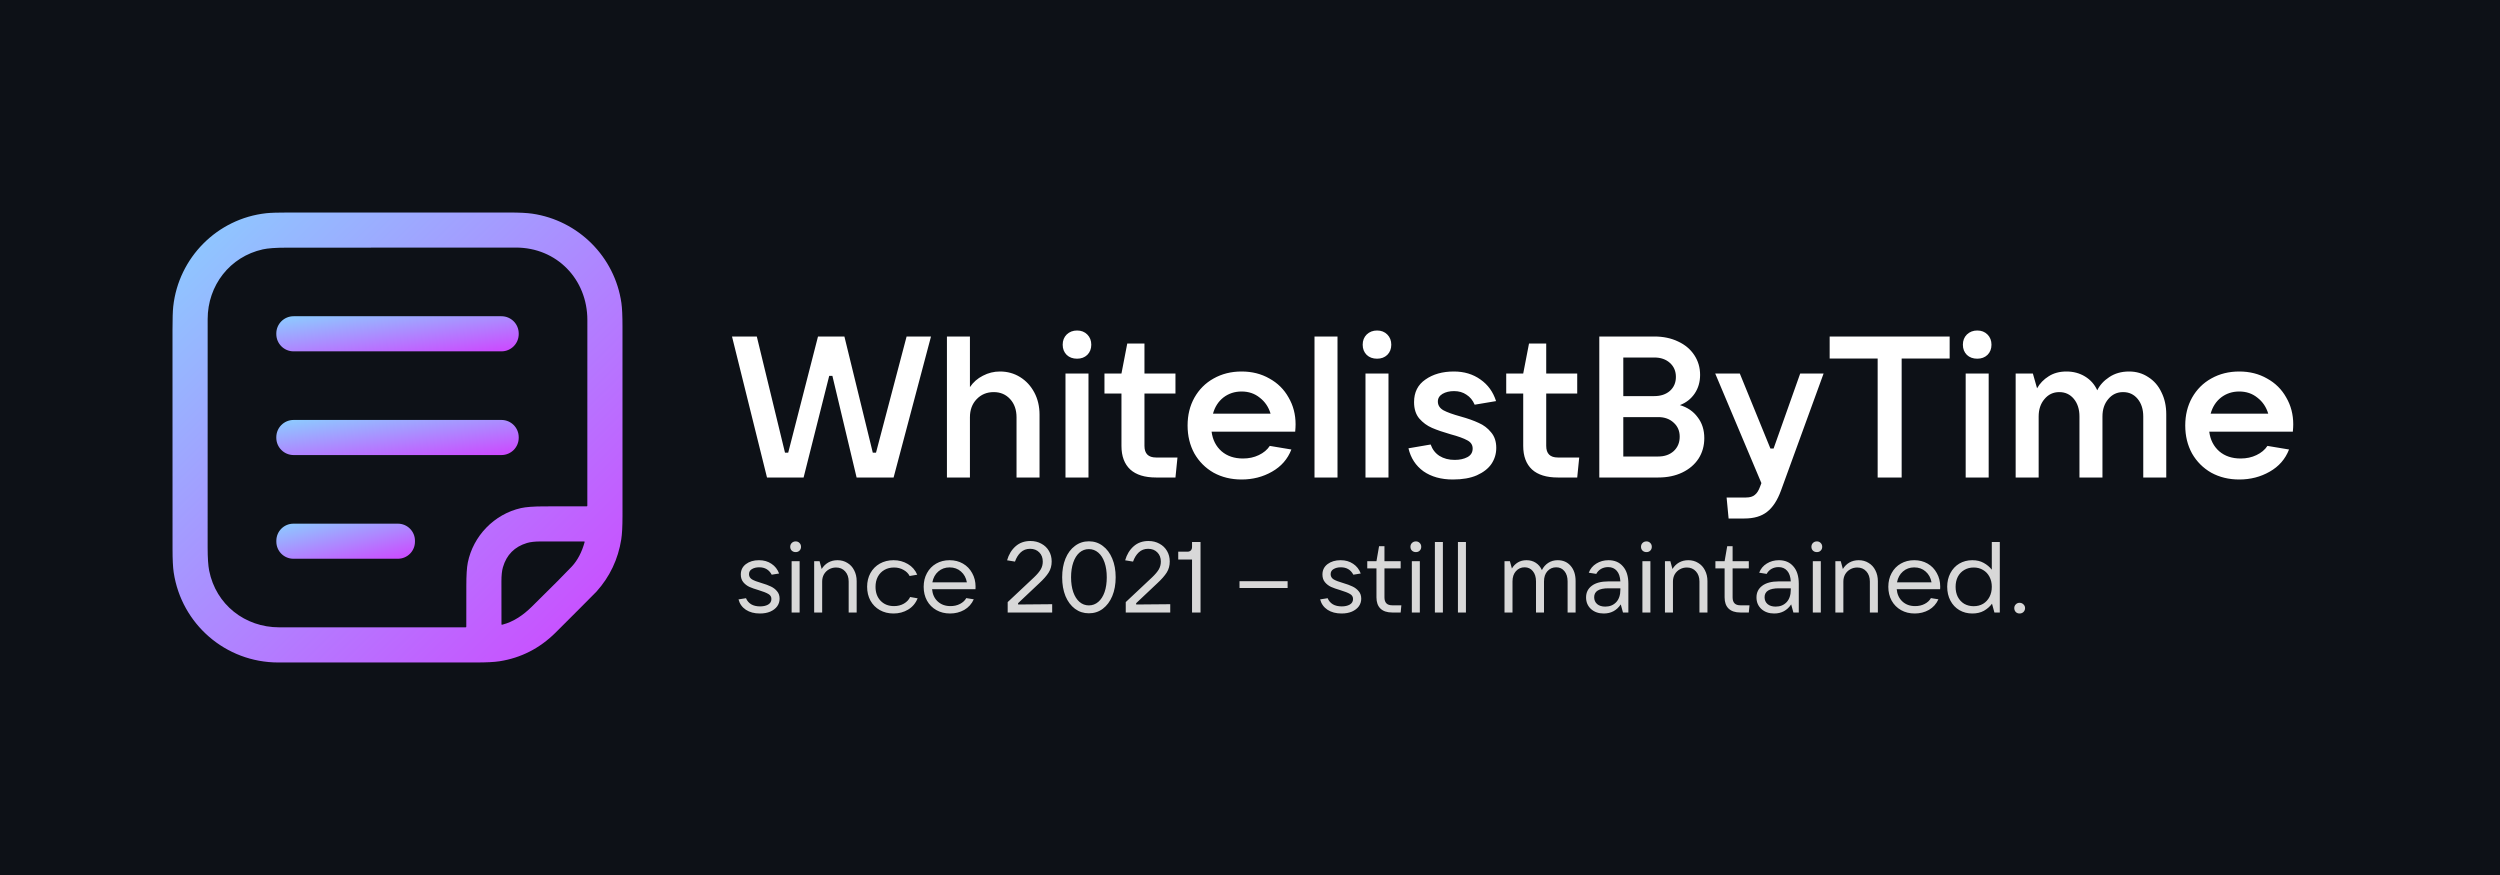
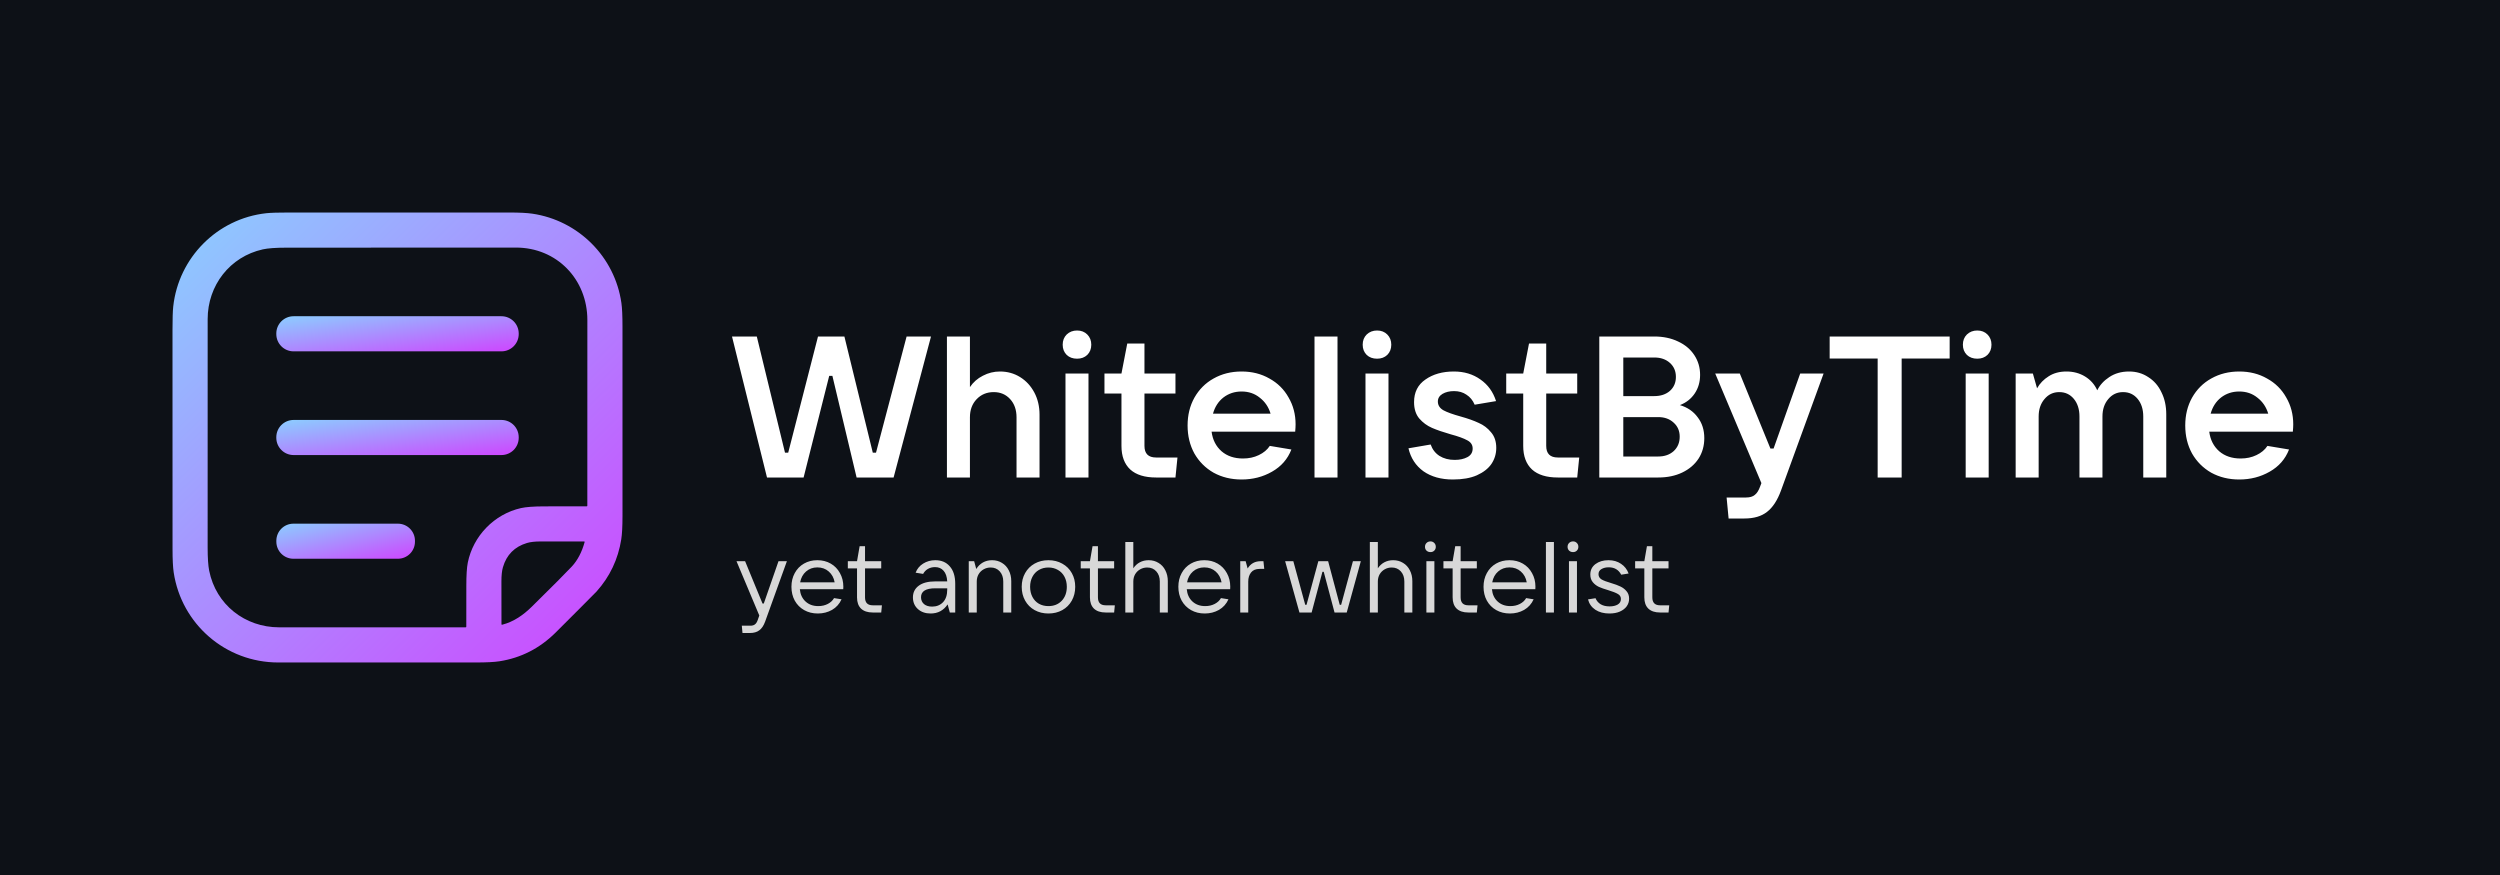
<svg xmlns="http://www.w3.org/2000/svg" width="1000" height="350" viewBox="0 0 1000 350" fill="none">
  <rect width="1000" height="350" fill="#0D1117" />
  <path d="M111.311 264.993C90.228 264.988 72.595 249.623 69.483 229.004C69.17 226.938 69.014 223.82 69.014 219.648C69.014 190.43 69.009 161.214 69 132C69 127.522 69.097 124.398 69.291 122.63C71.414 103.06 86.886 87.437 106.516 85.286C108.241 85.095 111.363 85 115.882 85C145.099 85.006 174.314 85.008 203.528 85.005C207.674 85.005 210.793 85.158 212.883 85.464C231.323 88.159 245.952 102.723 248.567 121.238C248.852 123.25 248.994 126.367 248.994 130.589C249 155.86 249.002 181.132 248.998 206.406C248.998 210.54 248.833 213.657 248.502 215.757C247.239 223.713 243.941 230.669 238.607 236.625C238.548 236.694 236.348 238.911 232.007 243.277C228.77 246.533 225.52 249.781 222.258 253.022C215.893 259.34 208.392 263.171 199.755 264.515C197.708 264.83 194.594 264.99 190.413 264.993C164.046 265.002 137.679 265.002 111.311 264.993ZM83.671 228.277C86.394 241.87 97.972 250.922 111.668 250.931C136.522 250.947 161.387 250.945 186.26 250.926C186.429 250.926 186.515 250.842 186.518 250.673C186.533 245.252 186.538 239.831 186.532 234.413C186.529 230.138 186.723 227.024 187.113 225.071C189.255 214.393 197.683 205.647 208.398 203.233C210.385 202.786 213.494 202.558 217.725 202.549C223.35 202.536 229 202.53 234.674 202.53C234.846 202.53 234.932 202.444 234.932 202.272C234.938 177.517 234.943 152.763 234.946 128.011C234.946 111.685 222.694 99.02 206.345 99.029C175.725 99.048 145.103 99.06 114.48 99.067C110.293 99.07 107.184 99.295 105.152 99.742C91.953 102.662 83.052 114.179 83.066 127.659C83.085 144.131 83.082 174.559 83.057 218.945C83.057 223.116 83.262 226.227 83.671 228.277ZM200.865 249.89C205.543 248.69 209.377 245.972 212.78 242.62C220.924 234.599 226.211 229.291 228.642 226.698C231.007 224.173 232.743 220.884 233.849 216.831C233.893 216.675 233.834 216.596 233.671 216.596C227.865 216.584 222.058 216.579 216.249 216.582C213.971 216.585 212.154 216.79 210.798 217.196C205.826 218.687 202.617 221.923 201.17 226.904C200.764 228.294 200.564 230.194 200.57 232.604C200.589 238.285 200.595 243.975 200.589 249.675C200.589 249.865 200.681 249.937 200.865 249.89Z" fill="url(#paint0_linear_54_52)" />
  <path d="M200.575 126.492H117.433C113.615 126.492 110.52 129.587 110.52 133.406V133.631C110.52 137.449 113.615 140.544 117.433 140.544H200.575C204.393 140.544 207.489 137.449 207.489 133.631V133.406C207.489 129.587 204.393 126.492 200.575 126.492Z" fill="url(#paint1_linear_54_52)" />
  <path d="M200.575 167.98H117.433C113.615 167.98 110.52 171.075 110.52 174.893V175.109C110.52 178.927 113.615 182.022 117.433 182.022H200.575C204.393 182.022 207.489 178.927 207.489 175.109V174.893C207.489 171.075 204.393 167.98 200.575 167.98Z" fill="url(#paint2_linear_54_52)" />
  <path d="M159.154 209.467H117.372C113.598 209.467 110.538 212.527 110.538 216.301V216.667C110.538 220.441 113.598 223.501 117.372 223.501H159.154C162.928 223.501 165.988 220.441 165.988 216.667V216.301C165.988 212.527 162.928 209.467 159.154 209.467Z" fill="url(#paint3_linear_54_52)" />
  <path d="M321.44 191H306.8L292.8 134.6H302.72L314 181.08H315.28L327.2 134.6H337.76L349.12 181.08H350.4L362.64 134.6H372.4L357.44 191H342.64L332.96 150.36H331.68L321.44 191ZM378.772 191V134.6H387.972V154.84C389.305 152.867 391.039 151.347 393.172 150.28C395.305 149.16 397.572 148.6 399.972 148.6C402.959 148.6 405.652 149.347 408.052 150.84C410.452 152.333 412.345 154.387 413.732 157C415.119 159.613 415.812 162.573 415.812 165.88V191H406.612V166.92C406.612 163.933 405.759 161.507 404.052 159.64C402.345 157.773 400.159 156.84 397.492 156.84C394.719 156.84 392.425 157.8 390.612 159.72C388.852 161.587 387.972 163.987 387.972 166.92V191H378.772ZM435.394 191H426.194V149.4H435.394V191ZM430.834 143.48C429.127 143.48 427.74 142.973 426.674 141.96C425.607 140.893 425.074 139.533 425.074 137.88C425.074 136.227 425.607 134.867 426.674 133.8C427.794 132.733 429.18 132.2 430.834 132.2C432.487 132.2 433.847 132.733 434.914 133.8C435.98 134.867 436.514 136.227 436.514 137.88C436.514 139.533 435.98 140.893 434.914 141.96C433.847 142.973 432.487 143.48 430.834 143.48ZM470.984 183L470.184 191H462.424C457.891 191 454.451 189.933 452.104 187.8C449.758 185.613 448.584 182.467 448.584 178.36V157.4H441.784V149.4H448.584L450.904 137.4H457.784V149.4H470.184V157.4H457.784V178.36C457.784 181.453 459.331 183 462.424 183H470.984ZM518.234 169.72C518.234 170.52 518.181 171.507 518.074 172.68H484.634C485.061 175.933 486.394 178.547 488.634 180.52C490.874 182.44 493.728 183.4 497.194 183.4C499.541 183.4 501.648 182.947 503.514 182.04C505.434 181.133 506.901 179.907 507.914 178.36L516.554 179.8C515.061 183.64 512.474 186.6 508.794 188.68C505.168 190.76 501.114 191.8 496.634 191.8C492.474 191.8 488.741 190.893 485.434 189.08C482.181 187.213 479.621 184.653 477.754 181.4C475.941 178.093 475.034 174.36 475.034 170.2C475.034 166.04 475.941 162.333 477.754 159.08C479.621 155.773 482.181 153.213 485.434 151.4C488.741 149.533 492.474 148.6 496.634 148.6C500.794 148.6 504.501 149.533 507.754 151.4C511.061 153.213 513.621 155.747 515.434 159C517.301 162.2 518.234 165.773 518.234 169.72ZM496.634 156.6C493.861 156.6 491.434 157.4 489.354 159C487.328 160.6 485.941 162.76 485.194 165.48H508.234C507.434 162.813 505.994 160.68 503.914 159.08C501.888 157.427 499.461 156.6 496.634 156.6ZM535.003 191H525.803V134.6H535.003V191ZM555.394 191H546.194V149.4H555.394V191ZM550.834 143.48C549.127 143.48 547.74 142.973 546.674 141.96C545.607 140.893 545.074 139.533 545.074 137.88C545.074 136.227 545.607 134.867 546.674 133.8C547.794 132.733 549.18 132.2 550.834 132.2C552.487 132.2 553.847 132.733 554.914 133.8C555.98 134.867 556.514 136.227 556.514 137.88C556.514 139.533 555.98 140.893 554.914 141.96C553.847 142.973 552.487 143.48 550.834 143.48ZM581.144 191.8C576.451 191.8 572.531 190.707 569.384 188.52C566.291 186.28 564.291 183.213 563.384 179.32L572.264 177.8C572.958 179.773 574.131 181.293 575.784 182.36C577.491 183.427 579.518 183.96 581.864 183.96C583.891 183.96 585.598 183.587 586.984 182.84C588.371 182.093 589.064 180.947 589.064 179.4C589.064 177.96 588.344 176.867 586.904 176.12C585.464 175.32 583.251 174.52 580.264 173.72C577.278 172.867 574.798 172.013 572.824 171.16C570.851 170.307 569.144 169.053 567.704 167.4C566.318 165.747 565.624 163.56 565.624 160.84C565.624 156.893 567.144 153.88 570.184 151.8C573.224 149.667 577.011 148.6 581.544 148.6C585.651 148.6 589.198 149.667 592.184 151.8C595.171 153.88 597.251 156.76 598.424 160.44L589.864 161.88C589.118 160.12 588.024 158.787 586.584 157.88C585.198 156.92 583.544 156.44 581.624 156.44C579.811 156.44 578.264 156.813 576.984 157.56C575.758 158.307 575.144 159.32 575.144 160.6C575.144 162.093 575.891 163.267 577.384 164.12C578.878 164.92 581.171 165.747 584.264 166.6C587.144 167.4 589.544 168.253 591.464 169.16C593.438 170.013 595.091 171.267 596.424 172.92C597.811 174.52 598.504 176.6 598.504 179.16C598.504 181.507 597.864 183.64 596.584 185.56C595.304 187.427 593.358 188.947 590.744 190.12C588.184 191.24 584.984 191.8 581.144 191.8ZM631.688 183L630.888 191H623.128C618.594 191 615.154 189.933 612.808 187.8C610.461 185.613 609.288 182.467 609.288 178.36V157.4H602.488V149.4H609.288L611.608 137.4H618.488V149.4H630.888V157.4H618.488V178.36C618.488 181.453 620.034 183 623.128 183H631.688ZM671.959 162.04C674.999 162.947 677.372 164.573 679.079 166.92C680.839 169.213 681.719 171.987 681.719 175.24C681.719 178.333 680.945 181.08 679.399 183.48C677.852 185.827 675.692 187.667 672.919 189C670.145 190.333 666.945 191 663.319 191H639.719V134.6H661.719C665.292 134.6 668.465 135.267 671.239 136.6C674.012 137.88 676.172 139.693 677.719 142.04C679.265 144.387 680.039 147.027 680.039 149.96C680.039 152.787 679.319 155.267 677.879 157.4C676.439 159.533 674.465 161.08 671.959 162.04ZM649.319 143V158.44H661.719C664.279 158.44 666.359 157.747 667.959 156.36C669.559 154.92 670.359 153.053 670.359 150.76C670.359 148.467 669.559 146.6 667.959 145.16C666.359 143.72 664.279 143 661.719 143H649.319ZM663.319 182.6C665.825 182.6 667.879 181.88 669.479 180.44C671.079 178.947 671.879 177.027 671.879 174.68C671.879 172.387 671.079 170.52 669.479 169.08C667.879 167.587 665.825 166.84 663.319 166.84H649.319V182.6H663.319ZM720.081 149.4H729.441L712.401 196.2C710.961 200.147 709.095 203 706.801 204.76C704.561 206.52 701.548 207.4 697.761 207.4H691.441L690.641 199H698.401C699.948 199 701.121 198.653 701.921 197.96C702.775 197.32 703.495 196.173 704.081 194.52L704.561 193.24L686.081 149.4H695.921L708.161 179.4H709.441L720.081 149.4ZM760.663 191H751.062V143.4H731.863V134.6H779.863V143.4H760.663V191ZM795.472 191H786.272V149.4H795.472V191ZM790.912 143.48C789.205 143.48 787.819 142.973 786.752 141.96C785.685 140.893 785.152 139.533 785.152 137.88C785.152 136.227 785.685 134.867 786.752 133.8C787.872 132.733 789.259 132.2 790.912 132.2C792.565 132.2 793.925 132.733 794.992 133.8C796.059 134.867 796.592 136.227 796.592 137.88C796.592 139.533 796.059 140.893 794.992 141.96C793.925 142.973 792.565 143.48 790.912 143.48ZM806.263 191V149.4H813.143L814.823 155.32C815.943 153.347 817.489 151.747 819.463 150.52C821.436 149.24 823.809 148.6 826.583 148.6C829.356 148.6 831.836 149.267 834.023 150.6C836.209 151.933 837.836 153.773 838.903 156.12C839.916 154.04 841.516 152.28 843.703 150.84C845.943 149.347 848.583 148.6 851.623 148.6C854.503 148.6 857.063 149.347 859.303 150.84C861.596 152.28 863.356 154.307 864.583 156.92C865.863 159.48 866.503 162.413 866.503 165.72V191H857.303V166.6C857.303 163.72 856.556 161.373 855.063 159.56C853.569 157.747 851.623 156.84 849.223 156.84C846.823 156.84 844.849 157.773 843.302 159.64C841.756 161.453 840.983 163.773 840.983 166.6V191H831.783V166.6C831.783 163.72 831.036 161.373 829.543 159.56C828.049 157.747 826.103 156.84 823.703 156.84C821.303 156.84 819.329 157.773 817.783 159.64C816.236 161.453 815.463 163.773 815.463 166.6V191H806.263ZM917.297 169.72C917.297 170.52 917.244 171.507 917.137 172.68H883.697C884.124 175.933 885.457 178.547 887.697 180.52C889.937 182.44 892.79 183.4 896.257 183.4C898.604 183.4 900.71 182.947 902.577 182.04C904.497 181.133 905.964 179.907 906.977 178.36L915.617 179.8C914.124 183.64 911.537 186.6 907.857 188.68C904.23 190.76 900.177 191.8 895.697 191.8C891.537 191.8 887.804 190.893 884.497 189.08C881.244 187.213 878.684 184.653 876.817 181.4C875.004 178.093 874.097 174.36 874.097 170.2C874.097 166.04 875.004 162.333 876.817 159.08C878.684 155.773 881.244 153.213 884.497 151.4C887.804 149.533 891.537 148.6 895.697 148.6C899.857 148.6 903.564 149.533 906.817 151.4C910.124 153.213 912.684 155.747 914.497 159C916.364 162.2 917.297 165.773 917.297 169.72ZM895.697 156.6C892.924 156.6 890.497 157.4 888.417 159C886.39 160.6 885.004 162.76 884.257 165.48H907.297C906.497 162.813 905.057 160.68 902.977 159.08C900.95 157.427 898.524 156.6 895.697 156.6Z" fill="white" />
-   <path d="M303.96 245.4C301.747 245.4 299.88 244.907 298.36 243.92C296.84 242.907 295.853 241.52 295.4 239.76L298.4 239.28C298.827 240.32 299.52 241.133 300.48 241.72C301.44 242.28 302.627 242.56 304.04 242.56C305.32 242.56 306.387 242.32 307.24 241.84C308.12 241.333 308.56 240.587 308.56 239.6C308.56 238.72 308.16 238.053 307.36 237.6C306.56 237.12 305.24 236.6 303.4 236.04C301.933 235.613 300.72 235.187 299.76 234.76C298.8 234.307 297.987 233.68 297.32 232.88C296.653 232.08 296.32 231.053 296.32 229.8C296.32 228.067 297 226.68 298.36 225.64C299.747 224.6 301.493 224.08 303.6 224.08C305.52 224.08 307.187 224.56 308.6 225.52C310.013 226.453 311.027 227.747 311.64 229.4L308.68 229.88C307.64 227.907 305.973 226.92 303.68 226.92C302.533 226.92 301.56 227.16 300.76 227.64C299.987 228.093 299.6 228.773 299.6 229.68C299.6 230.56 300 231.253 300.8 231.76C301.627 232.24 302.88 232.72 304.56 233.2C306.107 233.653 307.373 234.12 308.36 234.6C309.373 235.08 310.2 235.72 310.84 236.52C311.507 237.293 311.84 238.28 311.84 239.48C311.84 240.6 311.52 241.613 310.88 242.52C310.24 243.4 309.32 244.107 308.12 244.64C306.947 245.147 305.56 245.4 303.96 245.4ZM319.848 245H316.648V224.48H319.848V245ZM318.288 220.84C317.648 220.84 317.115 220.64 316.688 220.24C316.288 219.84 316.088 219.333 316.088 218.72C316.088 218.107 316.288 217.6 316.688 217.2C317.115 216.773 317.648 216.56 318.288 216.56C318.902 216.56 319.408 216.773 319.808 217.2C320.208 217.6 320.408 218.107 320.408 218.72C320.408 219.333 320.208 219.84 319.808 220.24C319.408 220.64 318.902 220.84 318.288 220.84ZM325.667 245V224.48H327.827L328.667 227.6C329.361 226.48 330.241 225.613 331.307 225C332.401 224.387 333.627 224.08 334.987 224.08C336.481 224.08 337.801 224.44 338.947 225.16C340.121 225.853 341.027 226.84 341.667 228.12C342.334 229.4 342.667 230.84 342.667 232.44V245H339.467V232.6C339.467 230.947 339.001 229.6 338.067 228.56C337.134 227.52 335.921 227 334.427 227C333.414 227 332.481 227.24 331.627 227.72C330.774 228.2 330.094 228.867 329.587 229.72C329.107 230.573 328.867 231.533 328.867 232.6V245H325.667ZM357.41 245.4C355.357 245.4 353.53 244.947 351.93 244.04C350.33 243.133 349.077 241.867 348.17 240.24C347.29 238.613 346.85 236.773 346.85 234.72C346.85 232.667 347.29 230.84 348.17 229.24C349.077 227.613 350.33 226.347 351.93 225.44C353.557 224.533 355.383 224.08 357.41 224.08C359.517 224.08 361.423 224.587 363.13 225.6C364.837 226.587 366.09 228.013 366.89 229.88L363.85 230.4C363.343 229.387 362.53 228.573 361.41 227.96C360.29 227.32 359.023 227 357.61 227C356.17 227 354.89 227.32 353.77 227.96C352.65 228.6 351.77 229.507 351.13 230.68C350.517 231.853 350.21 233.2 350.21 234.72C350.21 237.04 350.89 238.907 352.25 240.32C353.61 241.733 355.397 242.44 357.61 242.44C359.103 242.44 360.423 242.107 361.57 241.44C362.743 240.747 363.57 239.867 364.05 238.8L367.05 239.32C366.277 241.267 365.01 242.773 363.25 243.84C361.517 244.88 359.57 245.4 357.41 245.4ZM390.227 234.68C390.227 235.027 390.214 235.36 390.187 235.68H372.827C373.014 237.733 373.774 239.373 375.107 240.6C376.441 241.827 378.134 242.44 380.187 242.44C381.627 242.44 382.907 242.147 384.027 241.56C385.147 240.973 385.974 240.2 386.507 239.24L389.507 239.72C388.681 241.56 387.414 242.973 385.707 243.96C384.001 244.92 382.107 245.4 380.027 245.4C377.974 245.4 376.147 244.947 374.547 244.04C372.947 243.133 371.694 241.867 370.787 240.24C369.907 238.613 369.467 236.773 369.467 234.72C369.467 232.667 369.907 230.84 370.787 229.24C371.667 227.613 372.894 226.347 374.467 225.44C376.041 224.533 377.827 224.08 379.827 224.08C381.827 224.08 383.614 224.533 385.187 225.44C386.761 226.347 387.987 227.613 388.867 229.24C389.774 230.84 390.227 232.653 390.227 234.68ZM379.827 226.96C378.067 226.96 376.561 227.507 375.307 228.6C374.081 229.667 373.294 231.107 372.947 232.92H386.747C386.427 231.133 385.641 229.693 384.387 228.6C383.161 227.507 381.641 226.96 379.827 226.96ZM403.071 245V240.84L413.631 230.92C414.831 229.773 415.711 228.733 416.271 227.8C416.831 226.84 417.111 225.787 417.111 224.64C417.111 223.12 416.645 221.893 415.711 220.96C414.778 220 413.551 219.52 412.031 219.52C410.538 219.52 409.285 220 408.271 220.96C407.285 221.893 406.525 223.12 405.991 224.64L402.831 224.12C403.498 221.8 404.631 219.933 406.231 218.52C407.831 217.107 409.805 216.4 412.151 216.4C413.805 216.4 415.271 216.76 416.551 217.48C417.858 218.173 418.871 219.147 419.591 220.4C420.311 221.627 420.671 223.027 420.671 224.6C420.671 226.253 420.271 227.72 419.471 229C418.671 230.28 417.405 231.72 415.671 233.32L407.231 241.28V241.8L420.871 241.68V245H403.071ZM435.547 245.32C433.467 245.32 431.614 244.72 429.987 243.52C428.361 242.293 427.094 240.6 426.187 238.44C425.307 236.253 424.867 233.747 424.867 230.92C424.867 228.093 425.307 225.6 426.187 223.44C427.094 221.253 428.361 219.56 429.987 218.36C431.614 217.133 433.467 216.52 435.547 216.52C437.654 216.52 439.507 217.133 441.107 218.36C442.734 219.56 444.001 221.253 444.907 223.44C445.814 225.6 446.267 228.093 446.267 230.92C446.267 233.747 445.814 236.253 444.907 238.44C444.001 240.6 442.734 242.293 441.107 243.52C439.507 244.72 437.654 245.32 435.547 245.32ZM435.547 242.16C436.961 242.16 438.214 241.693 439.307 240.76C440.401 239.827 441.241 238.52 441.827 236.84C442.414 235.133 442.707 233.16 442.707 230.92C442.707 228.68 442.414 226.707 441.827 225C441.241 223.293 440.401 221.973 439.307 221.04C438.214 220.107 436.961 219.64 435.547 219.64C434.134 219.64 432.881 220.107 431.787 221.04C430.721 221.973 429.894 223.293 429.307 225C428.721 226.707 428.427 228.68 428.427 230.92C428.427 233.16 428.721 235.133 429.307 236.84C429.894 238.52 430.721 239.827 431.787 240.76C432.881 241.693 434.134 242.16 435.547 242.16ZM450.298 245V240.84L460.858 230.92C462.058 229.773 462.938 228.733 463.498 227.8C464.058 226.84 464.338 225.787 464.338 224.64C464.338 223.12 463.871 221.893 462.938 220.96C462.004 220 460.778 219.52 459.258 219.52C457.764 219.52 456.511 220 455.498 220.96C454.511 221.893 453.751 223.12 453.218 224.64L450.058 224.12C450.724 221.8 451.858 219.933 453.458 218.52C455.058 217.107 457.031 216.4 459.378 216.4C461.031 216.4 462.498 216.76 463.778 217.48C465.084 218.173 466.098 219.147 466.818 220.4C467.538 221.627 467.898 223.027 467.898 224.6C467.898 226.253 467.498 227.72 466.698 229C465.898 230.28 464.631 231.72 462.898 233.32L454.458 241.28V241.8L468.098 241.68V245H450.298ZM476.814 245V223.8H471.294V220.68H474.934C475.52 220.68 475.974 220.52 476.294 220.2C476.64 219.853 476.814 219.387 476.814 218.8V216.8H480.214V245H476.814ZM515.045 235.2H495.805V232.48H515.045V235.2ZM536.616 245.4C534.403 245.4 532.536 244.907 531.016 243.92C529.496 242.907 528.51 241.52 528.056 239.76L531.056 239.28C531.483 240.32 532.176 241.133 533.136 241.72C534.096 242.28 535.283 242.56 536.696 242.56C537.976 242.56 539.043 242.32 539.896 241.84C540.776 241.333 541.216 240.587 541.216 239.6C541.216 238.72 540.816 238.053 540.016 237.6C539.216 237.12 537.896 236.6 536.056 236.04C534.59 235.613 533.376 235.187 532.416 234.76C531.456 234.307 530.643 233.68 529.976 232.88C529.31 232.08 528.976 231.053 528.976 229.8C528.976 228.067 529.656 226.68 531.016 225.64C532.403 224.6 534.15 224.08 536.256 224.08C538.176 224.08 539.843 224.56 541.256 225.52C542.67 226.453 543.683 227.747 544.296 229.4L541.336 229.88C540.296 227.907 538.63 226.92 536.336 226.92C535.19 226.92 534.216 227.16 533.416 227.64C532.643 228.093 532.256 228.773 532.256 229.68C532.256 230.56 532.656 231.253 533.456 231.76C534.283 232.24 535.536 232.72 537.216 233.2C538.763 233.653 540.03 234.12 541.016 234.6C542.03 235.08 542.856 235.72 543.496 236.52C544.163 237.293 544.496 238.28 544.496 239.48C544.496 240.6 544.176 241.613 543.536 242.52C542.896 243.4 541.976 244.107 540.776 244.64C539.603 245.147 538.216 245.4 536.616 245.4ZM560.545 242.12L560.265 245H556.865C554.838 245 553.278 244.48 552.185 243.44C551.118 242.4 550.585 240.907 550.585 238.96V227.36H546.905V224.48H550.585L551.625 218.48H553.785V224.48H560.265V227.36H553.785V238.96C553.785 241.067 554.811 242.12 556.865 242.12H560.545ZM567.934 245H564.734V224.48H567.934V245ZM566.374 220.84C565.734 220.84 565.201 220.64 564.774 220.24C564.374 219.84 564.174 219.333 564.174 218.72C564.174 218.107 564.374 217.6 564.774 217.2C565.201 216.773 565.734 216.56 566.374 216.56C566.988 216.56 567.494 216.773 567.894 217.2C568.294 217.6 568.494 218.107 568.494 218.72C568.494 219.333 568.294 219.84 567.894 220.24C567.494 220.64 566.988 220.84 566.374 220.84ZM577.153 245H573.953V216.8H577.153V245ZM586.372 245H583.172V216.8H586.372V245ZM601.8 245V224.48H603.96L604.76 227.4C605.373 226.36 606.173 225.547 607.16 224.96C608.147 224.373 609.293 224.08 610.6 224.08C612.013 224.08 613.253 224.427 614.32 225.12C615.387 225.813 616.2 226.787 616.76 228.04C617.373 226.813 618.213 225.853 619.28 225.16C620.373 224.44 621.64 224.08 623.08 224.08C625.24 224.08 626.973 224.84 628.28 226.36C629.587 227.88 630.24 229.893 630.24 232.4V245H627.04V232.56C627.04 230.827 626.613 229.453 625.76 228.44C624.933 227.427 623.84 226.92 622.48 226.92C621.067 226.92 619.893 227.44 618.96 228.48C618.053 229.493 617.6 230.853 617.6 232.56V245H614.4V232.56C614.4 230.827 613.973 229.453 613.12 228.44C612.293 227.427 611.2 226.92 609.84 226.92C608.453 226.92 607.293 227.44 606.36 228.48C605.453 229.493 605 230.853 605 232.56V245H601.8ZM643.388 224.08C645.841 224.08 647.775 224.907 649.188 226.56C650.628 228.187 651.348 230.507 651.348 233.52V245H649.188L648.308 241.76C646.681 244.187 644.415 245.4 641.508 245.4C639.428 245.4 637.721 244.8 636.388 243.6C635.081 242.4 634.428 240.853 634.428 238.96C634.428 237.013 635.188 235.467 636.708 234.32C638.255 233.147 640.468 232.56 643.348 232.56H648.148C648.041 230.693 647.561 229.28 646.708 228.32C645.855 227.333 644.708 226.84 643.268 226.84C642.228 226.84 641.281 227.08 640.428 227.56C639.601 228.04 638.961 228.707 638.508 229.56L635.508 229.08C636.095 227.533 637.095 226.32 638.508 225.44C639.948 224.533 641.575 224.08 643.388 224.08ZM642.108 242.64C643.895 242.64 645.348 242.053 646.468 240.88C647.588 239.707 648.148 238.027 648.148 235.84V235.32H643.388C639.575 235.32 637.668 236.507 637.668 238.88C637.668 240.027 638.068 240.947 638.868 241.64C639.668 242.307 640.748 242.64 642.108 242.64ZM660.161 245H656.961V224.48H660.161V245ZM658.601 220.84C657.961 220.84 657.428 220.64 657.001 220.24C656.601 219.84 656.401 219.333 656.401 218.72C656.401 218.107 656.601 217.6 657.001 217.2C657.428 216.773 657.961 216.56 658.601 216.56C659.214 216.56 659.721 216.773 660.121 217.2C660.521 217.6 660.721 218.107 660.721 218.72C660.721 219.333 660.521 219.84 660.121 220.24C659.721 220.64 659.214 220.84 658.601 220.84ZM665.98 245V224.48H668.14L668.98 227.6C669.673 226.48 670.553 225.613 671.62 225C672.713 224.387 673.94 224.08 675.3 224.08C676.793 224.08 678.113 224.44 679.26 225.16C680.433 225.853 681.34 226.84 681.98 228.12C682.646 229.4 682.98 230.84 682.98 232.44V245H679.78V232.6C679.78 230.947 679.313 229.6 678.38 228.56C677.446 227.52 676.233 227 674.74 227C673.726 227 672.793 227.24 671.94 227.72C671.086 228.2 670.406 228.867 669.9 229.72C669.42 230.573 669.18 231.533 669.18 232.6V245H665.98ZM699.803 242.12L699.523 245H696.122C694.096 245 692.536 244.48 691.442 243.44C690.376 242.4 689.843 240.907 689.843 238.96V227.36H686.163V224.48H689.843L690.883 218.48H693.043V224.48H699.523V227.36H693.043V238.96C693.043 241.067 694.069 242.12 696.122 242.12H699.803ZM711.552 224.08C714.006 224.08 715.939 224.907 717.352 226.56C718.792 228.187 719.512 230.507 719.512 233.52V245H717.352L716.472 241.76C714.846 244.187 712.579 245.4 709.672 245.4C707.592 245.4 705.886 244.8 704.552 243.6C703.246 242.4 702.592 240.853 702.592 238.96C702.592 237.013 703.352 235.467 704.872 234.32C706.419 233.147 708.632 232.56 711.512 232.56H716.312C716.206 230.693 715.726 229.28 714.872 228.32C714.019 227.333 712.872 226.84 711.432 226.84C710.392 226.84 709.446 227.08 708.592 227.56C707.766 228.04 707.126 228.707 706.672 229.56L703.672 229.08C704.259 227.533 705.259 226.32 706.672 225.44C708.112 224.533 709.739 224.08 711.552 224.08ZM710.272 242.64C712.059 242.64 713.512 242.053 714.632 240.88C715.752 239.707 716.312 238.027 716.312 235.84V235.32H711.552C707.739 235.32 705.832 236.507 705.832 238.88C705.832 240.027 706.232 240.947 707.032 241.64C707.832 242.307 708.912 242.64 710.272 242.64ZM728.325 245H725.125V224.48H728.325V245ZM726.765 220.84C726.125 220.84 725.592 220.64 725.165 220.24C724.765 219.84 724.565 219.333 724.565 218.72C724.565 218.107 724.765 217.6 725.165 217.2C725.592 216.773 726.125 216.56 726.765 216.56C727.378 216.56 727.885 216.773 728.285 217.2C728.685 217.6 728.885 218.107 728.885 218.72C728.885 219.333 728.685 219.84 728.285 220.24C727.885 220.64 727.378 220.84 726.765 220.84ZM734.144 245V224.48H736.304L737.144 227.6C737.837 226.48 738.717 225.613 739.784 225C740.877 224.387 742.104 224.08 743.464 224.08C744.957 224.08 746.277 224.44 747.424 225.16C748.597 225.853 749.504 226.84 750.144 228.12C750.81 229.4 751.144 230.84 751.144 232.44V245H747.944V232.6C747.944 230.947 747.477 229.6 746.544 228.56C745.61 227.52 744.397 227 742.904 227C741.89 227 740.957 227.24 740.104 227.72C739.25 228.2 738.57 228.867 738.064 229.72C737.584 230.573 737.344 231.533 737.344 232.6V245H734.144ZM776.087 234.68C776.087 235.027 776.073 235.36 776.047 235.68H758.687C758.873 237.733 759.633 239.373 760.967 240.6C762.3 241.827 763.993 242.44 766.047 242.44C767.487 242.44 768.767 242.147 769.887 241.56C771.007 240.973 771.833 240.2 772.367 239.24L775.367 239.72C774.54 241.56 773.273 242.973 771.567 243.96C769.86 244.92 767.967 245.4 765.887 245.4C763.833 245.4 762.007 244.947 760.407 244.04C758.807 243.133 757.553 241.867 756.647 240.24C755.767 238.613 755.327 236.773 755.327 234.72C755.327 232.667 755.767 230.84 756.647 229.24C757.527 227.613 758.753 226.347 760.327 225.44C761.9 224.533 763.687 224.08 765.687 224.08C767.687 224.08 769.473 224.533 771.047 225.44C772.62 226.347 773.847 227.613 774.727 229.24C775.633 230.84 776.087 232.653 776.087 234.68ZM765.687 226.96C763.927 226.96 762.42 227.507 761.167 228.6C759.94 229.667 759.153 231.107 758.807 232.92H772.607C772.287 231.133 771.5 229.693 770.247 228.6C769.02 227.507 767.5 226.96 765.687 226.96ZM788.921 245.4C787.001 245.4 785.268 244.947 783.721 244.04C782.201 243.133 781.015 241.867 780.161 240.24C779.308 238.613 778.881 236.773 778.881 234.72C778.881 232.667 779.308 230.84 780.161 229.24C781.015 227.613 782.201 226.347 783.721 225.44C785.268 224.533 787.001 224.08 788.921 224.08C790.681 224.08 792.201 224.44 793.481 225.16C794.788 225.88 795.868 226.787 796.721 227.88V216.8H799.921V245H797.761L796.801 241.48C795.948 242.627 794.868 243.573 793.561 244.32C792.255 245.04 790.708 245.4 788.921 245.4ZM789.481 242.48C790.895 242.48 792.148 242.16 793.241 241.52C794.335 240.853 795.188 239.933 795.801 238.76C796.415 237.587 796.721 236.24 796.721 234.72C796.721 233.227 796.415 231.893 795.801 230.72C795.188 229.547 794.335 228.64 793.241 228C792.148 227.333 790.895 227 789.481 227C788.068 227 786.801 227.333 785.681 228C784.588 228.64 783.735 229.547 783.121 230.72C782.535 231.893 782.241 233.227 782.241 234.72C782.241 236.24 782.535 237.587 783.121 238.76C783.735 239.933 784.588 240.853 785.681 241.52C786.801 242.16 788.068 242.48 789.481 242.48ZM807.826 245.4C807.213 245.4 806.706 245.2 806.306 244.8C805.906 244.373 805.706 243.853 805.706 243.24C805.706 242.653 805.906 242.16 806.306 241.76C806.706 241.333 807.213 241.12 807.826 241.12C808.44 241.12 808.96 241.333 809.386 241.76C809.813 242.16 810.026 242.653 810.026 243.24C810.026 243.853 809.813 244.373 809.386 244.8C808.96 245.2 808.44 245.4 807.826 245.4Z" fill="#D8D8D8" />
+   <path d="M311.4 224.48H314.76L306.04 248.68C305.453 250.28 304.68 251.427 303.72 252.12C302.787 252.84 301.533 253.2 299.96 253.2H297L296.72 250.28H300.12C300.92 250.28 301.533 250.107 301.96 249.76C302.413 249.44 302.787 248.867 303.08 248.04L303.72 246.2L294.6 224.48H298.04L305 241.4H305.52L311.4 224.48ZM337.337 234.68C337.337 235.027 337.323 235.36 337.297 235.68H319.937C320.123 237.733 320.883 239.373 322.217 240.6C323.55 241.827 325.243 242.44 327.297 242.44C328.737 242.44 330.017 242.147 331.137 241.56C332.257 240.973 333.083 240.2 333.617 239.24L336.617 239.72C335.79 241.56 334.523 242.973 332.817 243.96C331.11 244.92 329.217 245.4 327.137 245.4C325.083 245.4 323.257 244.947 321.657 244.04C320.057 243.133 318.803 241.867 317.897 240.24C317.017 238.613 316.577 236.773 316.577 234.72C316.577 232.667 317.017 230.84 317.897 229.24C318.777 227.613 320.003 226.347 321.577 225.44C323.15 224.533 324.937 224.08 326.937 224.08C328.937 224.08 330.723 224.533 332.297 225.44C333.87 226.347 335.097 227.613 335.977 229.24C336.883 230.84 337.337 232.653 337.337 234.68ZM326.937 226.96C325.177 226.96 323.67 227.507 322.417 228.6C321.19 229.667 320.403 231.107 320.057 232.92H333.857C333.537 231.133 332.75 229.693 331.497 228.6C330.27 227.507 328.75 226.96 326.937 226.96ZM352.771 242.12L352.491 245H349.091C347.065 245 345.505 244.48 344.411 243.44C343.345 242.4 342.811 240.907 342.811 238.96V227.36H339.131V224.48H342.811L343.851 218.48H346.011V224.48H352.491V227.36H346.011V238.96C346.011 241.067 347.038 242.12 349.091 242.12H352.771ZM374.13 224.08C376.584 224.08 378.517 224.907 379.93 226.56C381.37 228.187 382.09 230.507 382.09 233.52V245H379.93L379.05 241.76C377.424 244.187 375.157 245.4 372.25 245.4C370.17 245.4 368.464 244.8 367.13 243.6C365.824 242.4 365.17 240.853 365.17 238.96C365.17 237.013 365.93 235.467 367.45 234.32C368.997 233.147 371.21 232.56 374.09 232.56H378.89C378.784 230.693 378.304 229.28 377.45 228.32C376.597 227.333 375.45 226.84 374.01 226.84C372.97 226.84 372.024 227.08 371.17 227.56C370.344 228.04 369.704 228.707 369.25 229.56L366.25 229.08C366.837 227.533 367.837 226.32 369.25 225.44C370.69 224.533 372.317 224.08 374.13 224.08ZM372.85 242.64C374.637 242.64 376.09 242.053 377.21 240.88C378.33 239.707 378.89 238.027 378.89 235.84V235.32H374.13C370.317 235.32 368.41 236.507 368.41 238.88C368.41 240.027 368.81 240.947 369.61 241.64C370.41 242.307 371.49 242.64 372.85 242.64ZM387.503 245V224.48H389.663L390.503 227.6C391.196 226.48 392.076 225.613 393.143 225C394.236 224.387 395.463 224.08 396.823 224.08C398.316 224.08 399.636 224.44 400.783 225.16C401.956 225.853 402.863 226.84 403.503 228.12C404.17 229.4 404.503 230.84 404.503 232.44V245H401.303V232.6C401.303 230.947 400.836 229.6 399.903 228.56C398.97 227.52 397.756 227 396.263 227C395.25 227 394.316 227.24 393.463 227.72C392.61 228.2 391.93 228.867 391.423 229.72C390.943 230.573 390.703 231.533 390.703 232.6V245H387.503ZM419.366 245.4C417.313 245.4 415.473 244.947 413.846 244.04C412.219 243.133 410.953 241.867 410.046 240.24C409.139 238.613 408.686 236.773 408.686 234.72C408.686 232.667 409.139 230.84 410.046 229.24C410.953 227.613 412.219 226.347 413.846 225.44C415.473 224.533 417.313 224.08 419.366 224.08C421.419 224.08 423.259 224.533 424.886 225.44C426.539 226.347 427.819 227.613 428.726 229.24C429.633 230.84 430.086 232.667 430.086 234.72C430.086 236.773 429.633 238.613 428.726 240.24C427.819 241.867 426.553 243.133 424.926 244.04C423.299 244.947 421.446 245.4 419.366 245.4ZM419.366 242.44C421.553 242.44 423.326 241.733 424.686 240.32C426.046 238.88 426.726 237.013 426.726 234.72C426.726 233.227 426.419 231.893 425.806 230.72C425.193 229.547 424.326 228.64 423.206 228C422.086 227.333 420.806 227 419.366 227C417.926 227 416.646 227.333 415.526 228C414.433 228.64 413.579 229.547 412.966 230.72C412.353 231.893 412.046 233.227 412.046 234.72C412.046 236.24 412.353 237.587 412.966 238.76C413.579 239.933 414.433 240.84 415.526 241.48C416.646 242.12 417.926 242.44 419.366 242.44ZM445.935 242.12L445.655 245H442.255C440.229 245 438.669 244.48 437.575 243.44C436.509 242.4 435.975 240.907 435.975 238.96V227.36H432.295V224.48H435.975L437.015 218.48H439.175V224.48H445.655V227.36H439.175V238.96C439.175 241.067 440.202 242.12 442.255 242.12H445.935ZM450.125 245V216.8H453.325V227.32C454.018 226.28 454.885 225.48 455.925 224.92C456.992 224.36 458.165 224.08 459.445 224.08C460.938 224.08 462.258 224.44 463.405 225.16C464.578 225.853 465.485 226.84 466.125 228.12C466.792 229.4 467.125 230.84 467.125 232.44V245H463.925V232.6C463.925 230.947 463.458 229.6 462.525 228.56C461.592 227.52 460.378 227 458.885 227C457.872 227 456.938 227.24 456.085 227.72C455.232 228.2 454.552 228.867 454.045 229.72C453.565 230.573 453.325 231.533 453.325 232.6V245H450.125ZM492.102 234.68C492.102 235.027 492.089 235.36 492.062 235.68H474.702C474.889 237.733 475.649 239.373 476.982 240.6C478.316 241.827 480.009 242.44 482.062 242.44C483.502 242.44 484.782 242.147 485.902 241.56C487.022 240.973 487.849 240.2 488.382 239.24L491.382 239.72C490.556 241.56 489.289 242.973 487.582 243.96C485.876 244.92 483.982 245.4 481.902 245.4C479.849 245.4 478.022 244.947 476.422 244.04C474.822 243.133 473.569 241.867 472.662 240.24C471.782 238.613 471.342 236.773 471.342 234.72C471.342 232.667 471.782 230.84 472.662 229.24C473.542 227.613 474.769 226.347 476.342 225.44C477.916 224.533 479.702 224.08 481.702 224.08C483.702 224.08 485.489 224.533 487.062 225.44C488.636 226.347 489.862 227.613 490.742 229.24C491.649 230.84 492.102 232.653 492.102 234.68ZM481.702 226.96C479.942 226.96 478.436 227.507 477.182 228.6C475.956 229.667 475.169 231.107 474.822 232.92H488.622C488.302 231.133 487.516 229.693 486.262 228.6C485.036 227.507 483.516 226.96 481.702 226.96ZM496.097 245V224.48H498.257L499.057 227.4C500.204 225.453 501.964 224.48 504.337 224.48H505.377L505.697 227.56H503.857C502.31 227.56 501.164 228.04 500.417 229C499.67 229.933 499.297 231.16 499.297 232.68V245H496.097ZM524.653 245H519.773L514.053 224.48H517.333L522.093 241.92H522.613L527.333 224.48H531.253L535.893 241.92H536.453L541.173 224.48H544.333L538.693 245H533.813L529.493 228.72H528.973L524.653 245ZM547.938 245V216.8H551.138V227.32C551.831 226.28 552.698 225.48 553.738 224.92C554.804 224.36 555.978 224.08 557.258 224.08C558.751 224.08 560.071 224.44 561.218 225.16C562.391 225.853 563.298 226.84 563.938 228.12C564.604 229.4 564.938 230.84 564.938 232.44V245H561.738V232.6C561.738 230.947 561.271 229.6 560.338 228.56C559.404 227.52 558.191 227 556.697 227C555.684 227 554.751 227.24 553.898 227.72C553.044 228.2 552.364 228.867 551.858 229.72C551.378 230.573 551.138 231.533 551.138 232.6V245H547.938ZM573.755 245H570.555V224.48H573.755V245ZM572.195 220.84C571.555 220.84 571.021 220.64 570.595 220.24C570.195 219.84 569.995 219.333 569.995 218.72C569.995 218.107 570.195 217.6 570.595 217.2C571.021 216.773 571.555 216.56 572.195 216.56C572.808 216.56 573.315 216.773 573.715 217.2C574.115 217.6 574.315 218.107 574.315 218.72C574.315 219.333 574.115 219.84 573.715 220.24C573.315 220.64 572.808 220.84 572.195 220.84ZM591.013 242.12L590.733 245H587.333C585.307 245 583.747 244.48 582.653 243.44C581.587 242.4 581.053 240.907 581.053 238.96V227.36H577.373V224.48H581.053L582.093 218.48H584.253V224.48H590.733V227.36H584.253V238.96C584.253 241.067 585.28 242.12 587.333 242.12H591.013ZM614.173 234.68C614.173 235.027 614.159 235.36 614.133 235.68H596.773C596.959 237.733 597.719 239.373 599.053 240.6C600.386 241.827 602.079 242.44 604.133 242.44C605.573 242.44 606.853 242.147 607.973 241.56C609.093 240.973 609.919 240.2 610.453 239.24L613.453 239.72C612.626 241.56 611.359 242.973 609.653 243.96C607.946 244.92 606.053 245.4 603.973 245.4C601.919 245.4 600.093 244.947 598.493 244.04C596.893 243.133 595.639 241.867 594.733 240.24C593.853 238.613 593.413 236.773 593.413 234.72C593.413 232.667 593.853 230.84 594.733 229.24C595.613 227.613 596.839 226.347 598.413 225.44C599.986 224.533 601.773 224.08 603.773 224.08C605.773 224.08 607.559 224.533 609.133 225.44C610.706 226.347 611.933 227.613 612.813 229.24C613.719 230.84 614.173 232.653 614.173 234.68ZM603.773 226.96C602.013 226.96 600.506 227.507 599.253 228.6C598.026 229.667 597.239 231.107 596.893 232.92H610.693C610.373 231.133 609.586 229.693 608.333 228.6C607.106 227.507 605.586 226.96 603.773 226.96ZM621.567 245H618.367V216.8H621.567V245ZM630.786 245H627.586V224.48H630.786V245ZM629.226 220.84C628.586 220.84 628.053 220.64 627.626 220.24C627.226 219.84 627.026 219.333 627.026 218.72C627.026 218.107 627.226 217.6 627.626 217.2C628.053 216.773 628.586 216.56 629.226 216.56C629.839 216.56 630.346 216.773 630.746 217.2C631.146 217.6 631.346 218.107 631.346 218.72C631.346 219.333 631.146 219.84 630.746 220.24C630.346 220.64 629.839 220.84 629.226 220.84ZM643.765 245.4C641.551 245.4 639.685 244.907 638.165 243.92C636.645 242.907 635.658 241.52 635.205 239.76L638.205 239.28C638.631 240.32 639.325 241.133 640.285 241.72C641.245 242.28 642.431 242.56 643.845 242.56C645.125 242.56 646.191 242.32 647.045 241.84C647.925 241.333 648.365 240.587 648.365 239.6C648.365 238.72 647.965 238.053 647.165 237.6C646.365 237.12 645.045 236.6 643.205 236.04C641.738 235.613 640.525 235.187 639.565 234.76C638.605 234.307 637.791 233.68 637.125 232.88C636.458 232.08 636.125 231.053 636.125 229.8C636.125 228.067 636.805 226.68 638.165 225.64C639.551 224.6 641.298 224.08 643.405 224.08C645.325 224.08 646.991 224.56 648.405 225.52C649.818 226.453 650.831 227.747 651.445 229.4L648.485 229.88C647.445 227.907 645.778 226.92 643.485 226.92C642.338 226.92 641.365 227.16 640.565 227.64C639.791 228.093 639.405 228.773 639.405 229.68C639.405 230.56 639.805 231.253 640.605 231.76C641.431 232.24 642.685 232.72 644.365 233.2C645.911 233.653 647.178 234.12 648.165 234.6C649.178 235.08 650.005 235.72 650.645 236.52C651.311 237.293 651.645 238.28 651.645 239.48C651.645 240.6 651.325 241.613 650.685 242.52C650.045 243.4 649.125 244.107 647.925 244.64C646.751 245.147 645.365 245.4 643.765 245.4ZM667.693 242.12L667.413 245H664.013C661.986 245 660.426 244.48 659.333 243.44C658.266 242.4 657.733 240.907 657.733 238.96V227.36H654.053V224.48H657.733L658.773 218.48H660.933V224.48H667.413V227.36H660.933V238.96C660.933 241.067 661.96 242.12 664.013 242.12H667.693Z" fill="#D8D8D8" />
  <defs>
    <linearGradient id="paint0_linear_54_52" x1="69.375" y1="85.747" x2="247.004" y2="265.872" gradientUnits="userSpaceOnUse">
      <stop stop-color="#8BCEFF" />
      <stop offset="1" stop-color="#CE45FF" />
    </linearGradient>
    <linearGradient id="paint1_linear_54_52" x1="110.722" y1="126.55" x2="114.606" y2="153.732" gradientUnits="userSpaceOnUse">
      <stop stop-color="#8BCEFF" />
      <stop offset="1" stop-color="#CE45FF" />
    </linearGradient>
    <linearGradient id="paint2_linear_54_52" x1="110.722" y1="168.038" x2="114.601" y2="195.202" gradientUnits="userSpaceOnUse">
      <stop stop-color="#8BCEFF" />
      <stop offset="1" stop-color="#CE45FF" />
    </linearGradient>
    <linearGradient id="paint3_linear_54_52" x1="110.654" y1="209.525" x2="117.162" y2="235.601" gradientUnits="userSpaceOnUse">
      <stop stop-color="#8BCEFF" />
      <stop offset="1" stop-color="#CE45FF" />
    </linearGradient>
  </defs>
</svg>
